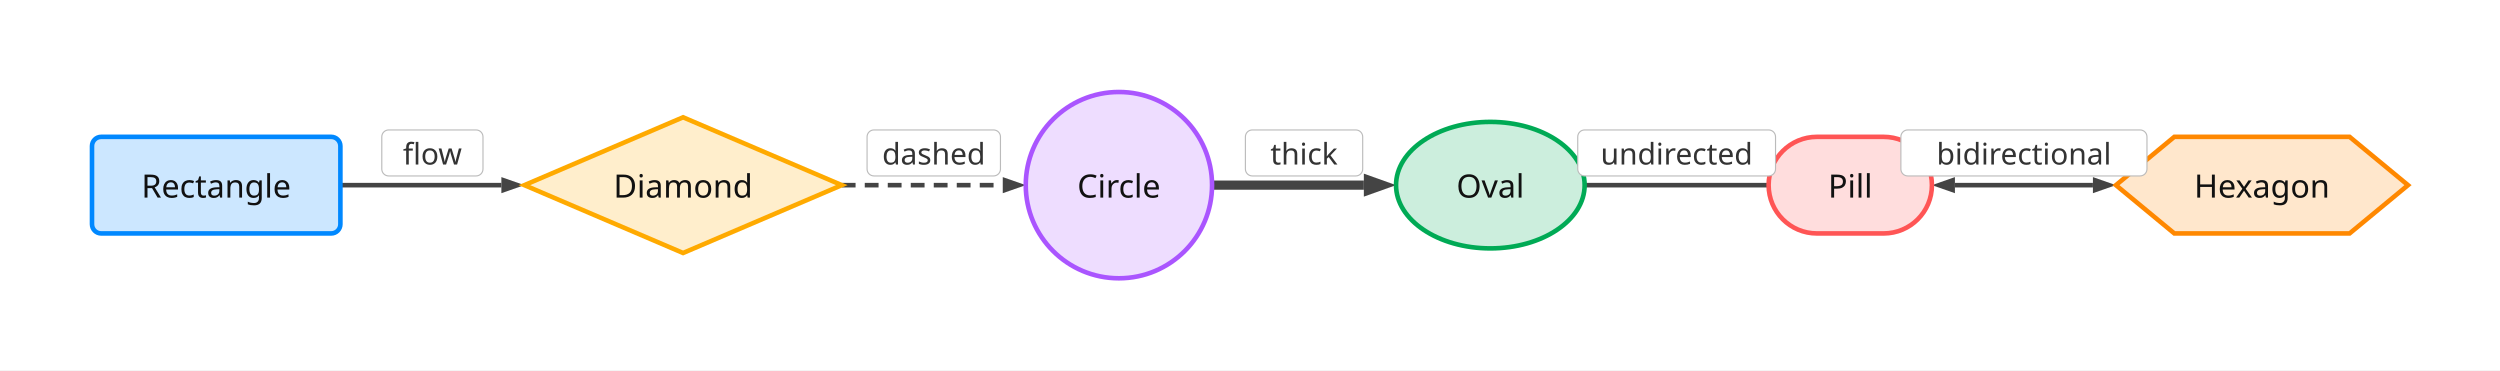
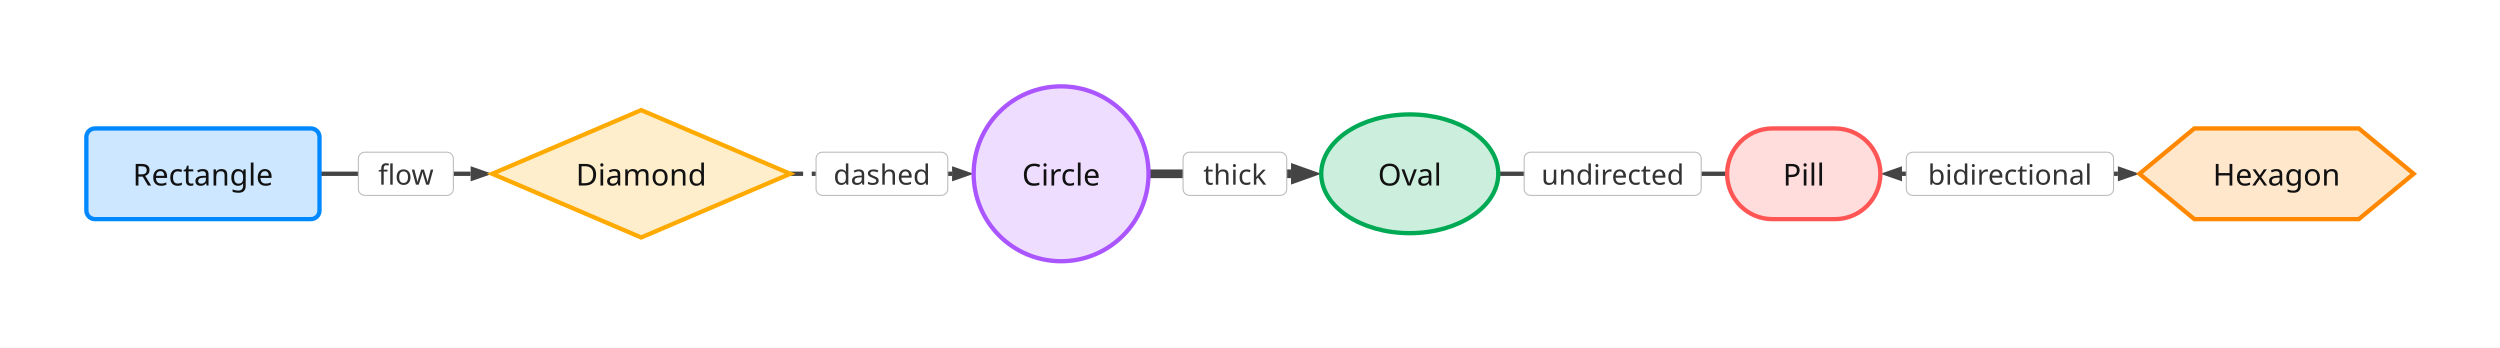
- <svg xmlns="http://www.w3.org/2000/svg" viewBox="-40 -40 1087 161" style="max-width:100%">
-   <rect x="-40" y="-40" width="1087" height="161" fill="white" />
+ <svg xmlns="http://www.w3.org/2000/svg" viewBox="-40 -40 1158 161" style="max-width:100%">
+   <rect x="-40" y="-40" width="1158" height="161" fill="white" />
  <defs>
-     <marker id="arrowhead" markerWidth="10" markerHeight="7" refX="0" refY="3.5" orient="auto" markerUnits="userSpaceOnUse">
+     <marker id="glypho-1jqz357-arrowhead" markerWidth="10" markerHeight="7" refX="0" refY="3.5" orient="auto" markerUnits="userSpaceOnUse">
      <polygon points="0 0, 10 3.5, 0 7" fill="#444444" />
    </marker>
-     <marker id="arrowhead-thick" markerWidth="14" markerHeight="10" refX="0" refY="5" orient="auto" markerUnits="userSpaceOnUse">
+     <marker id="glypho-1jqz357-arrowhead-thick" markerWidth="14" markerHeight="10" refX="0" refY="5" orient="auto" markerUnits="userSpaceOnUse">
      <polygon points="0 0, 14 5, 0 10" fill="#444444" />
    </marker>
-     <marker id="arrowhead-reverse" markerWidth="10" markerHeight="7" refX="10" refY="3.5" orient="auto" markerUnits="userSpaceOnUse">
+     <marker id="glypho-1jqz357-arrowhead-reverse" markerWidth="10" markerHeight="7" refX="10" refY="3.5" orient="auto" markerUnits="userSpaceOnUse">
      <polygon points="10 0, 0 3.5, 10 7" fill="#444444" />
    </marker>
  </defs>
-   <path d="M 108 40.5 L 128 40.5 Q 148 40.5 163 40.5 L 178 40.5" fill="none" stroke="#444444" stroke-width="2" marker-end="url(#arrowhead)" />
-   <path d="M 326 40.5 L 346 40.5 Q 366 40.5 381 40.5 L 396 40.5" fill="none" stroke="#444444" stroke-width="2" stroke-dasharray="6 4" marker-end="url(#arrowhead)" />
-   <path d="M 487 40.5 L 507 40.5 Q 527 40.5 540 40.5 L 553 40.5" fill="none" stroke="#444444" stroke-width="4" marker-end="url(#arrowhead-thick)" />
-   <path d="M 649 40.5 L 669 40.5 Q 689 40.5 709 40.5 L 729 40.5" fill="none" stroke="#444444" stroke-width="2" />
-   <path d="M 810 40.5 L 825 40.5 Q 840 40.5 855 40.5 L 870 40.5" fill="none" stroke="#444444" stroke-width="2" marker-end="url(#arrowhead)" marker-start="url(#arrowhead-reverse)" />
+   <path d="M 108 40.5 L 128 40.5 Q 148 40.5 163 40.5 L 178 40.5" fill="none" stroke="#444444" stroke-width="2" marker-end="url(#glypho-1jqz357-arrowhead)" />
+   <path d="M 326 40.5 L 347.25 40.5 Q 368.5 40.5 384.75 40.5 L 401 40.5" fill="none" stroke="#444444" stroke-width="2" stroke-dasharray="6 4" marker-end="url(#glypho-1jqz357-arrowhead)" />
+   <path d="M 492 40.5 L 512 40.5 Q 532 40.5 545 40.5 L 558 40.5" fill="none" stroke="#444444" stroke-width="4" marker-end="url(#glypho-1jqz357-arrowhead-thick)" />
+   <path d="M 654 40.5 L 680.5 40.5 Q 707 40.5 733.5 40.5 L 760 40.5" fill="none" stroke="#444444" stroke-width="2" />
+   <path d="M 841 40.5 L 866 40.5 Q 891 40.5 916 40.5 L 941 40.5" fill="none" stroke="#444444" stroke-width="2" marker-end="url(#glypho-1jqz357-arrowhead)" marker-start="url(#glypho-1jqz357-arrowhead-reverse)" />
  <g transform="translate(0, 19.5)" data-node-id="a">
    <rect x="0" y="0" width="108" height="42" rx="4" ry="4" fill="#cce7ff" stroke="#0088ff" stroke-width="2" />
    <text x="54" y="21" text-anchor="middle" dominant-baseline="central" fill="#111111" font-size="14" font-family="system-ui, sans-serif">Rectangle</text>
  </g>
  <g transform="translate(188, 11)" data-node-id="b">
    <polygon points="69,0 138,29.5 69,59 0,29.5" fill="#ffeecc" stroke="#ffaa00" stroke-width="2" />
    <text x="69" y="29.5" text-anchor="middle" dominant-baseline="central" fill="#111111" font-size="14" font-family="system-ui, sans-serif">Diamond</text>
  </g>
-   <g transform="translate(406, 0)" data-node-id="c">
+   <g transform="translate(411, 0)" data-node-id="c">
    <circle cx="40.5" cy="40.5" r="40.5" fill="#eeddff" stroke="#aa55ff" stroke-width="2" />
    <text x="40.5" y="40.5" text-anchor="middle" dominant-baseline="central" fill="#111111" font-size="14" font-family="system-ui, sans-serif">Circle</text>
  </g>
-   <g transform="translate(567, 13)" data-node-id="d">
+   <g transform="translate(572, 13)" data-node-id="d">
    <ellipse cx="41" cy="27.5" rx="41" ry="27.5" fill="#cceedd" stroke="#00aa55" stroke-width="2" />
    <text x="41" y="27.5" text-anchor="middle" dominant-baseline="central" fill="#111111" font-size="14" font-family="system-ui, sans-serif">Oval</text>
  </g>
-   <g transform="translate(729, 19.5)" data-node-id="e">
+   <g transform="translate(760, 19.5)" data-node-id="e">
    <rect x="0" y="0" width="71" height="42" rx="21" ry="21" fill="#ffdddd" stroke="#ff5555" stroke-width="2" />
    <text x="35.5" y="21" text-anchor="middle" dominant-baseline="central" fill="#111111" font-size="14" font-family="system-ui, sans-serif">Pill</text>
  </g>
-   <g transform="translate(880, 19.5)" data-node-id="f">
+   <g transform="translate(951, 19.5)" data-node-id="f">
    <polygon points="25.4,0 101.6,0 127,21 101.6,42 25.4,42 0,21" fill="#ffe7cc" stroke="#ff8800" stroke-width="2" />
    <text x="63.5" y="21" text-anchor="middle" dominant-baseline="central" fill="#111111" font-size="14" font-family="system-ui, sans-serif">Hexagon</text>
  </g>
-   <g transform="translate(148, 26.5)">
+   <g transform="translate(148, 40.5)">
    <rect x="-22" y="-10" width="44" height="20" fill="white" stroke="#bbb" stroke-width="0.5" rx="3" />
-     <text text-anchor="middle" dominant-baseline="central" fill="#333333" font-size="13" font-family="system-ui, sans-serif">flow</text>
+     <text y="0" text-anchor="middle" dominant-baseline="central" fill="#333333" font-size="13" font-family="system-ui, sans-serif">flow</text>
  </g>
-   <g transform="translate(366, 26.5)">
-     <rect x="-29" y="-10" width="58" height="20" fill="white" stroke="#bbb" stroke-width="0.5" rx="3" />
-     <text text-anchor="middle" dominant-baseline="central" fill="#333333" font-size="13" font-family="system-ui, sans-serif">dashed</text>
+   <g transform="translate(368.5, 40.5)">
+     <rect x="-30.5" y="-10" width="61" height="20" fill="white" stroke="#bbb" stroke-width="0.5" rx="3" />
+     <text y="0" text-anchor="middle" dominant-baseline="central" fill="#333333" font-size="13" font-family="system-ui, sans-serif">dashed</text>
  </g>
-   <g transform="translate(527, 26.5)">
-     <rect x="-25.5" y="-10" width="51" height="20" fill="white" stroke="#bbb" stroke-width="0.5" rx="3" />
-     <text text-anchor="middle" dominant-baseline="central" fill="#333333" font-size="13" font-family="system-ui, sans-serif">thick</text>
+   <g transform="translate(532, 40.5)">
+     <rect x="-24" y="-10" width="48" height="20" fill="white" stroke="#bbb" stroke-width="0.5" rx="3" />
+     <text y="0" text-anchor="middle" dominant-baseline="central" fill="#333333" font-size="13" font-family="system-ui, sans-serif">thick</text>
  </g>
-   <g transform="translate(689, 26.5)">
-     <rect x="-43" y="-10" width="86" height="20" fill="white" stroke="#bbb" stroke-width="0.5" rx="3" />
-     <text text-anchor="middle" dominant-baseline="central" fill="#333333" font-size="13" font-family="system-ui, sans-serif">undirected</text>
+   <g transform="translate(707, 40.5)">
+     <rect x="-41" y="-10" width="82" height="20" fill="white" stroke="#bbb" stroke-width="0.5" rx="3" />
+     <text y="0" text-anchor="middle" dominant-baseline="central" fill="#333333" font-size="13" font-family="system-ui, sans-serif">undirected</text>
  </g>
-   <g transform="translate(840, 26.5)">
-     <rect x="-53.5" y="-10" width="107" height="20" fill="white" stroke="#bbb" stroke-width="0.5" rx="3" />
-     <text text-anchor="middle" dominant-baseline="central" fill="#333333" font-size="13" font-family="system-ui, sans-serif">bidirectional</text>
+   <g transform="translate(891, 40.5)">
+     <rect x="-48" y="-10" width="96" height="20" fill="white" stroke="#bbb" stroke-width="0.5" rx="3" />
+     <text y="0" text-anchor="middle" dominant-baseline="central" fill="#333333" font-size="13" font-family="system-ui, sans-serif">bidirectional</text>
  </g>
</svg>
